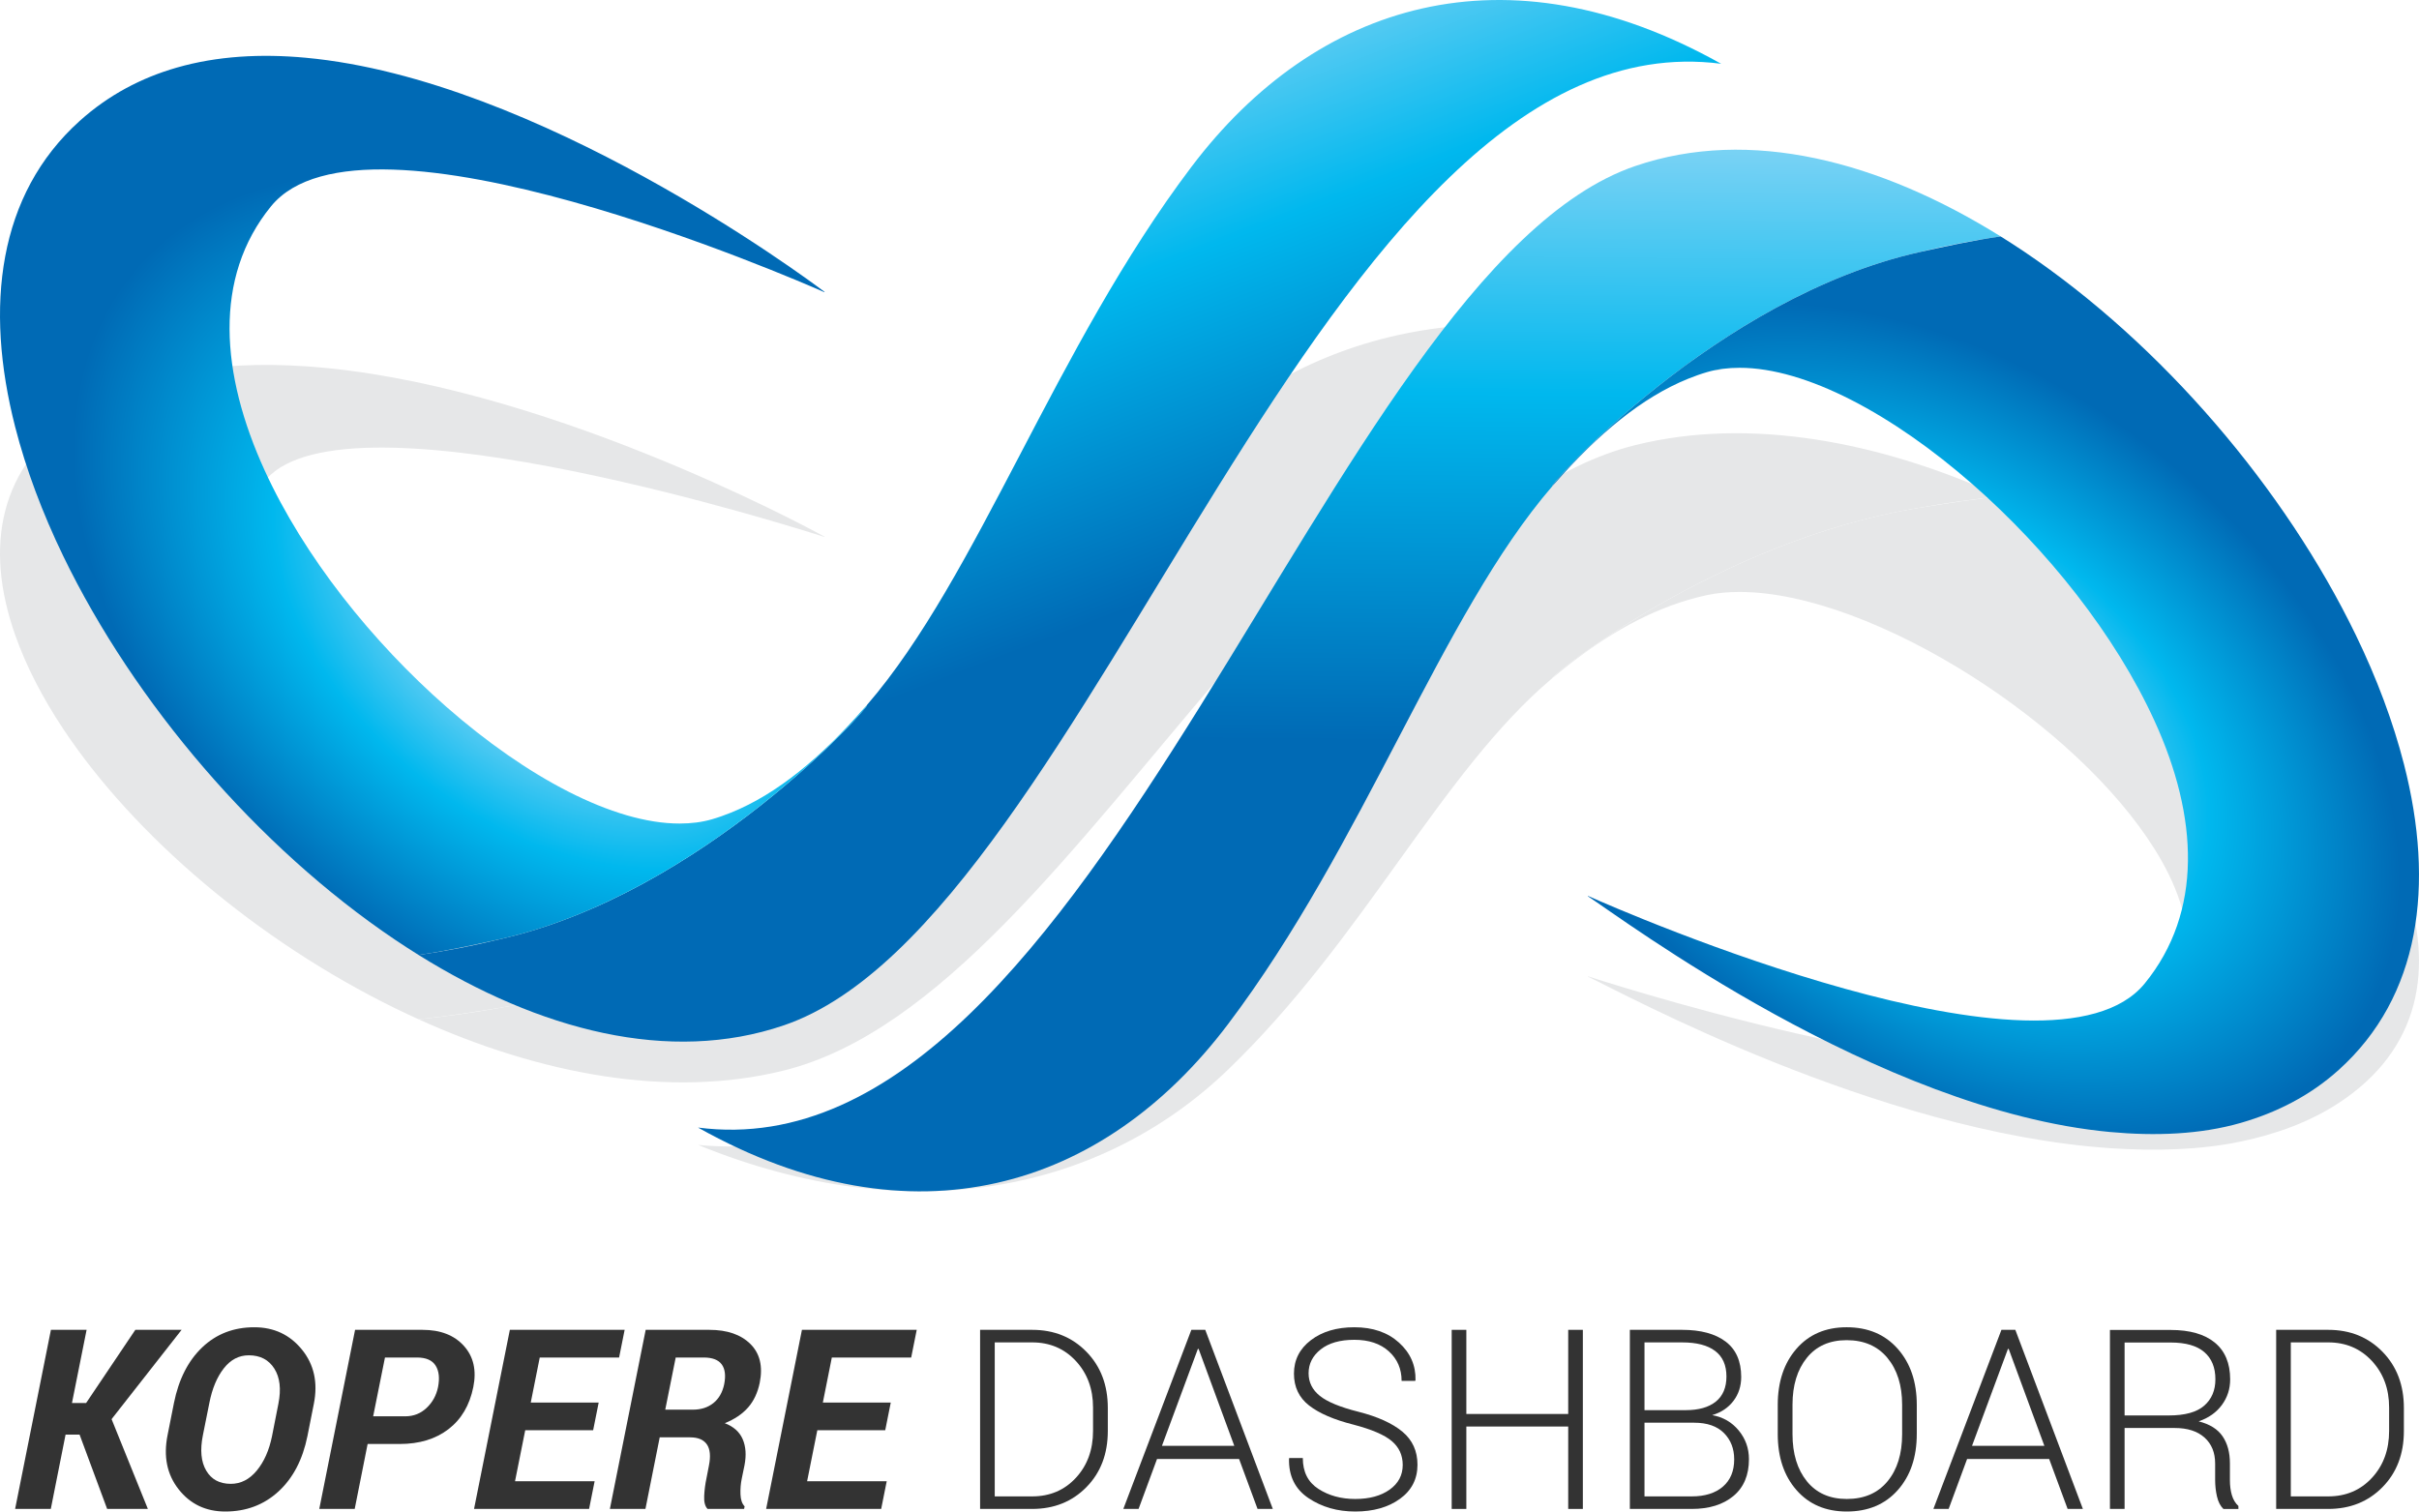
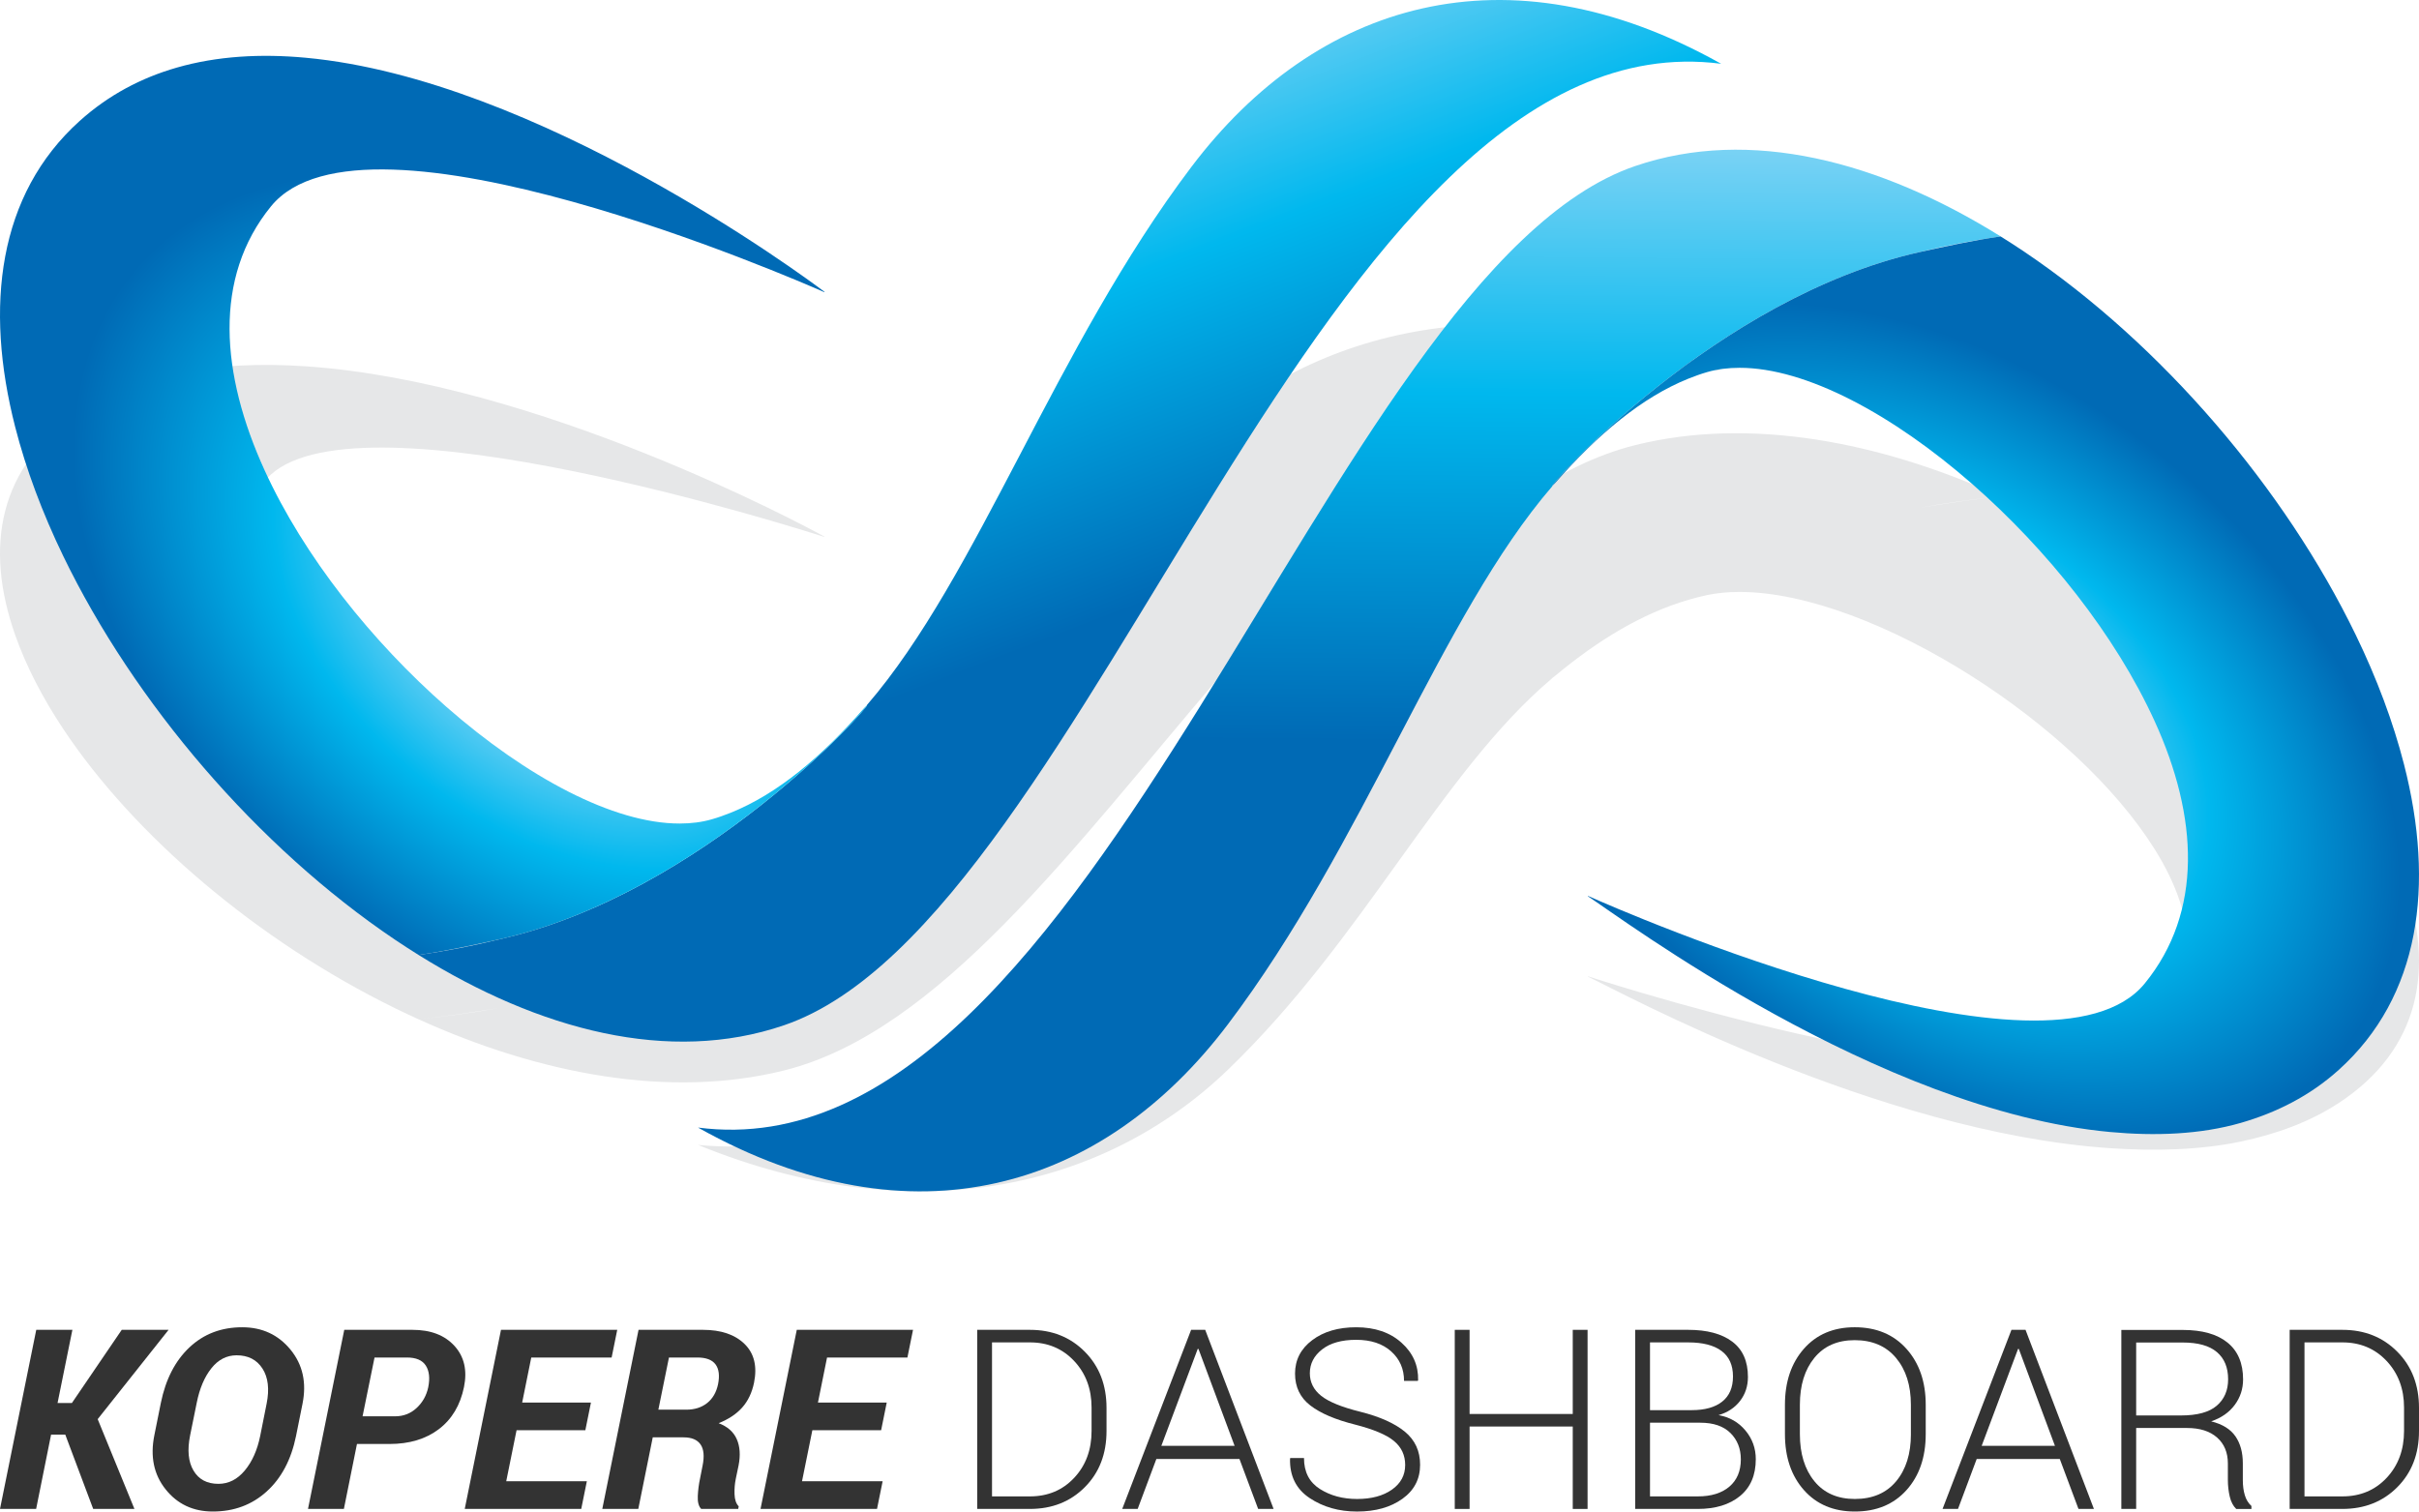
- <svg xmlns="http://www.w3.org/2000/svg" version="1.1" id="Layer_1" x="0px" y="0px" width="480px" height="300px" viewBox="-0.5 0 480 300" enable-background="new -0.5 0 480 300" xml:space="preserve">
+ <svg xmlns="http://www.w3.org/2000/svg" version="1.1" id="Layer_1" x="0px" y="0px" width="480px" height="300px" viewBox="0 0 480 300" enable-background="new 0 0 480 300" xml:space="preserve">
  <g id="texto">
    <g id="KOPERE">
-       <polygon id="E_1_" fill="#333333" points="180.307,269.434 181.406,263.941 158.628,263.941 151.524,299.488 174.351,299.488     175.45,293.994 159.654,293.994 161.68,283.863 175.157,283.863 176.255,278.369 162.778,278.369 164.56,269.434   " />
-       <path id="R" fill="#333333" d="M140.244,263.941h-12.622l-7.104,35.547h7.056l2.832-14.209h6.029c1.579,0,2.69,0.466,3.333,1.404    c0.643,0.936,0.777,2.34,0.403,4.211l-0.488,2.514c-0.244,1.141-0.395,2.309-0.452,3.504c-0.058,1.197,0.166,2.055,0.671,2.576    h7.251l0.098-0.514c-0.505-0.521-0.777-1.315-0.818-2.379c-0.041-1.068,0.044-2.115,0.256-3.14l0.537-2.61    c0.391-2.018,0.272-3.753-0.354-5.201c-0.627-1.447-1.811-2.506-3.552-3.174c1.936-0.781,3.474-1.818,4.614-3.111    c1.139-1.295,1.912-2.935,2.319-4.92c0.651-3.256,0.033-5.818-1.855-7.691C146.51,264.877,143.792,263.941,140.244,263.941z     M143.198,274.755c-0.341,1.612-1.058,2.854-2.148,3.726c-1.091,0.869-2.45,1.305-4.077,1.305h-5.469l2.076-10.352h5.566    c1.709,0,2.897,0.457,3.564,1.366C143.377,271.712,143.54,273.029,143.198,274.755z" />
-       <polygon id="E" fill="#333333" points="117.198,283.863 118.296,278.369 104.819,278.369 106.601,269.434 122.348,269.434     123.447,263.941 100.669,263.941 93.565,299.488 116.392,299.488 117.491,293.994 101.695,293.994 103.721,283.863   " />
-       <path id="P" fill="#333333" d="M91.551,267.128c-1.912-2.124-4.651-3.187-8.215-3.187H69.957l-7.104,35.547h7.031l2.563-12.891    h6.372c3.89,0,7.112-0.979,9.668-2.94c2.556-1.964,4.2-4.75,4.932-8.363C94.086,271.975,93.463,269.253,91.551,267.128z     M86.412,275.342c-0.342,1.629-1.099,2.997-2.271,4.102c-1.172,1.107-2.58,1.66-4.224,1.66h-6.372l2.344-11.67h6.348    c1.79,0,3.023,0.533,3.699,1.6C86.611,272.1,86.77,273.535,86.412,275.342z" />
-       <path id="O" fill="#333333" d="M49.962,263.43c-4.101,0-7.548,1.331-10.339,3.991c-2.791,2.662-4.659,6.335-5.603,11.022    l-1.27,6.396c-0.847,4.233-0.115,7.816,2.197,10.754C37.258,298.531,40.343,300,44.2,300c4.15,0,7.67-1.326,10.558-3.979    c2.889-2.652,4.806-6.323,5.75-11.012l1.27-6.396c0.83-4.198,0.044-7.778-2.356-10.741    C57.022,264.911,53.868,263.43,49.962,263.43z M54.747,278.584l-1.27,6.457c-0.569,2.805-1.579,5.084-3.027,6.836    c-1.448,1.754-3.166,2.631-5.151,2.631c-2.23,0-3.858-0.877-4.883-2.631c-1.025-1.752-1.245-4.088-0.659-7.008l1.294-6.457    c0.553-2.82,1.505-5.096,2.856-6.824c1.351-1.729,3.003-2.594,4.956-2.594c2.262,0,3.951,0.877,5.066,2.631    C55.044,273.377,55.316,275.697,54.747,278.584z" />
-       <polygon id="K" fill="#333333" points="35.533,263.941 26.353,263.941 16.587,278.466 13.779,278.466 16.684,263.941     9.604,263.941 2.5,299.488 9.58,299.488 12.51,284.742 15.293,284.742 20.762,299.488 28.843,299.488 21.641,281.666   " />
+       <polygon id="E_1_" fill="#333333" points="180.058,269.434 181.171,263.941 158.104,263.941 150.91,299.488 174.026,299.488     175.14,293.994 159.143,293.994 161.195,283.863 174.843,283.863 175.954,278.369 162.307,278.369 164.111,269.434   " />
+       <path id="R" fill="#333333" d="M139.488,263.941h-12.782l-7.194,35.547h7.145l2.868-14.209h6.105c1.599,0,2.724,0.466,3.375,1.404    c0.651,0.936,0.787,2.34,0.408,4.211l-0.494,2.514c-0.247,1.141-0.4,2.309-0.458,3.504c-0.059,1.197,0.168,2.055,0.679,2.576    h7.343l0.1-0.514c-0.512-0.521-0.787-1.315-0.829-2.381c-0.042-1.066,0.044-2.113,0.259-3.14l0.544-2.61    c0.396-2.018,0.275-3.753-0.358-5.199c-0.635-1.447-1.834-2.507-3.597-3.176c1.96-0.779,3.518-1.816,4.672-3.109    c1.154-1.295,1.937-2.937,2.348-4.92c0.659-3.256,0.034-5.818-1.878-7.691C145.833,264.877,143.081,263.941,139.488,263.941z     M142.479,274.755c-0.345,1.612-1.071,2.854-2.175,3.726c-1.104,0.869-2.481,1.307-4.128,1.307h-5.539l2.103-10.354h5.636    c1.731,0,2.934,0.457,3.609,1.366C142.66,271.712,142.825,273.029,142.479,274.755z" />
+       <polygon id="E" fill="#333333" points="116.15,283.863 117.262,278.369 103.614,278.369 105.419,269.434 121.365,269.434     122.478,263.941 99.412,263.941 92.218,299.488 115.334,299.488 116.447,293.994 100.451,293.994 102.502,283.863   " />
+       <path id="P" fill="#333333" d="M90.178,267.128c-1.936-2.124-4.71-3.187-8.319-3.187H68.311l-7.194,35.547h7.12l2.595-12.891    h6.453c3.939,0,7.202-0.979,9.79-2.94c2.588-1.964,4.253-4.75,4.995-8.363C92.745,271.975,92.114,269.253,90.178,267.128z     M84.974,275.342c-0.347,1.629-1.113,2.997-2.3,4.102c-1.187,1.107-2.612,1.66-4.277,1.66h-6.453l2.374-11.67h6.428    c1.813,0,3.061,0.533,3.746,1.602C85.176,272.1,85.337,273.535,84.974,275.342z" />
+       <path id="O" fill="#333333" d="M48.062,263.43c-4.153,0-7.643,1.331-10.47,3.991c-2.826,2.662-4.718,6.335-5.674,11.022    l-1.286,6.396c-0.858,4.233-0.117,7.815,2.225,10.754c2.34,2.938,5.464,4.407,9.371,4.407c4.203,0,7.767-1.326,10.691-3.979    c2.926-2.652,4.867-6.323,5.823-11.014l1.286-6.396c0.84-4.197,0.044-7.777-2.386-10.74    C55.212,264.911,52.019,263.43,48.062,263.43z M52.908,278.584l-1.286,6.457c-0.576,2.805-1.599,5.084-3.065,6.836    c-1.466,1.754-3.206,2.631-5.216,2.631c-2.258,0-3.907-0.877-4.945-2.631c-1.038-1.752-1.261-4.088-0.667-7.008l1.31-6.457    c0.561-2.82,1.524-5.096,2.893-6.824c1.368-1.729,3.041-2.594,5.019-2.594c2.291,0,4.001,0.877,5.13,2.631    C53.209,273.377,53.484,275.697,52.908,278.584z" />
+       <polygon id="K" fill="#333333" points="33.451,263.941 24.155,263.941 14.265,278.466 11.421,278.466 14.364,263.941     7.194,263.941 0,299.488 7.17,299.488 10.136,284.742 12.955,284.742 18.493,299.488 26.676,299.488 19.383,281.666   " />
    </g>
    <g id="DASHBOARD">
-       <path id="D_1_" fill="#333333" d="M472.252,268.287c-2.832-2.896-6.422-4.346-10.768-4.346h-10.326v35.545h10.326    c4.346,0,7.936-1.44,10.768-4.321s4.248-6.599,4.248-11.156v-4.565C476.5,274.902,475.084,271.184,472.252,268.287z     M473.57,283.996c0,3.756-1.137,6.861-3.406,9.318c-2.272,2.455-5.164,3.684-8.68,3.684h-7.422v-30.566h7.422    c3.5,0,6.389,1.227,8.668,3.684c2.276,2.455,3.418,5.537,3.418,9.244V283.996z" />
-       <path id="R_1_" fill="#333333" d="M441.979,293.775v-3.346c0-2.147-0.483-3.933-1.452-5.356c-0.97-1.427-2.552-2.414-4.748-2.968    c1.983-0.684,3.522-1.77,4.612-3.26c1.091-1.488,1.638-3.177,1.638-5.066c0-3.205-1.019-5.643-3.054-7.311    c-2.034-1.67-4.955-2.504-8.764-2.504h-12.037v35.523h2.906v-16.064h9.961c2.521,0,4.487,0.631,5.895,1.893    c1.408,1.261,2.113,2.982,2.113,5.162v3.248c0,1.14,0.121,2.238,0.365,3.295c0.245,1.06,0.668,1.881,1.27,2.468h2.979v-0.587    c-0.603-0.551-1.033-1.269-1.293-2.147C442.108,295.876,441.979,294.883,441.979,293.775z M429.844,280.934h-8.764v-14.478h9.131    c2.979,0,5.203,0.631,6.676,1.894c1.474,1.262,2.211,3.063,2.211,5.407c0,2.197-0.742,3.943-2.223,5.236    C435.395,280.288,433.051,280.934,429.844,280.934z" />
-       <path id="A_1_" fill="#333333" d="M396.642,263.941l-13.501,35.547h3.027l3.662-9.912h16.283l3.664,9.912h3.026l-13.402-35.547    H396.642z M390.806,286.963l7.129-19.238h0.146l7.081,19.238H390.806z" />
-       <path id="O_1_" fill="#333333" d="M365.929,263.428c-4.167,0-7.486,1.426-9.961,4.273c-2.474,2.848-3.711,6.559-3.711,11.133    v5.785c0,4.59,1.241,8.301,3.724,11.133c2.481,2.832,5.806,4.248,9.973,4.248c4.23,0,7.604-1.416,10.119-4.248    c2.515-2.832,3.771-6.543,3.771-11.133h0.001v-5.785c0-4.574-1.262-8.285-3.784-11.133S370.16,263.428,365.929,263.428z     M376.939,284.648c0,3.897-0.965,7.015-2.894,9.354c-1.928,2.338-4.626,3.508-8.093,3.508c-3.385,0-6.026-1.174-7.922-3.52    c-1.896-2.349-2.844-5.464-2.844-9.343v-5.844c0-3.848,0.943-6.943,2.831-9.291c1.889-2.347,4.524-3.521,7.91-3.521    c3.45,0,6.148,1.173,8.094,3.521c1.943,2.348,2.917,5.443,2.917,9.291V284.648z" />
-       <path id="B" fill="#333333" d="M339.244,280.869c1.772-0.521,3.177-1.457,4.211-2.809c1.033-1.353,1.55-2.94,1.55-4.765    c0-3.127-1.029-5.466-3.088-7.022c-2.059-1.556-4.936-2.332-8.63-2.332h-10.376v35.547h12.28c3.449,0,6.205-0.854,8.264-2.562    c2.058-1.709,3.088-4.148,3.088-7.32c0-2.146-0.675-4.043-2.026-5.686C343.166,282.277,341.409,281.26,339.244,280.869z     M325.816,266.434h7.471c2.864,0,5.045,0.563,6.543,1.696c1.497,1.13,2.246,2.818,2.246,5.063c0,2.197-0.704,3.861-2.112,4.994    c-1.408,1.131-3.397,1.695-5.969,1.695h-8.179V266.434z M341.368,295.062c-1.498,1.291-3.558,1.936-6.177,1.936h-9.375v-14.625    h9.839c2.587,0,4.561,0.682,5.92,2.045c1.358,1.361,2.039,3.105,2.039,5.23C343.614,291.968,342.865,293.773,341.368,295.062z" />
-       <polygon id="H" fill="#333333" points="310.679,280.641 290.464,280.641 290.464,263.941 287.559,263.941 287.559,299.488     290.464,299.488 290.464,283.131 310.679,283.131 310.679,299.488 313.584,299.488 313.584,263.941 310.679,263.941   " />
-       <path id="S" fill="#333333" d="M277.779,284.154c-1.993-1.659-4.902-2.978-8.728-3.954c-3.63-0.912-6.185-1.966-7.666-3.162    c-1.481-1.195-2.222-2.688-2.222-4.479c0-1.887,0.801-3.467,2.404-4.736s3.828-1.904,6.678-1.904c2.881,0,5.163,0.766,6.848,2.295    c1.686,1.531,2.527,3.484,2.527,5.859h2.686l0.073-0.146c0.065-2.929-1.024-5.41-3.271-7.445c-2.246-2.034-5.2-3.053-8.862-3.053    c-3.515,0-6.392,0.855-8.63,2.564s-3.357,3.922-3.357,6.641c0,2.652,1.001,4.76,3.004,6.322c2.002,1.562,4.947,2.832,8.838,3.809    c3.596,0.943,6.119,2.027,7.567,3.254s2.173,2.809,2.173,4.74c0,2.031-0.865,3.665-2.599,4.9    c-1.734,1.234-4.009,1.852-6.824,1.852c-2.8,0-5.233-0.664-7.3-1.996c-2.068-1.33-3.102-3.375-3.102-6.133h-2.686l-0.049,0.146    c-0.082,3.418,1.199,6.018,3.845,7.801c2.646,1.781,5.742,2.672,9.29,2.672c3.598,0,6.555-0.839,8.874-2.516    c2.319-1.676,3.479-3.932,3.479-6.764C280.771,288.005,279.773,285.814,277.779,284.154z" />
-       <path id="A" fill="#333333" d="M235.9,263.941l-13.501,35.547h3.027l3.662-9.912h16.284l3.663,9.912h3.027l-13.403-35.547H235.9z     M230.064,286.963l7.129-19.238h0.146l7.08,19.238H230.064z" />
-       <path id="D" fill="#333333" d="M204.307,263.941H193.98v35.545h10.327c4.346,0,7.935-1.44,10.767-4.321    c2.832-2.881,4.248-6.599,4.248-11.156v-4.565c0-4.541-1.416-8.26-4.248-11.156C212.242,265.391,208.653,263.941,204.307,263.941z     M216.392,283.996c0,3.756-1.135,6.861-3.406,9.318c-2.27,2.455-5.163,3.684-8.679,3.684h-7.422v-30.566h7.422    c3.499,0,6.388,1.227,8.667,3.684c2.278,2.455,3.418,5.537,3.418,9.244V283.996z" />
+       <path id="D_1_" fill="#333333" d="M475.698,268.287c-2.868-2.896-6.503-4.346-10.904-4.346h-10.456v35.545h10.456    c4.401,0,8.036-1.44,10.904-4.321S480,288.566,480,284.009v-4.565C480,274.902,478.566,271.184,475.698,268.287z M477.033,283.996    c0,3.756-1.153,6.861-3.449,9.318c-2.302,2.455-5.229,3.684-8.79,3.684h-7.516v-30.566h7.516c3.545,0,6.47,1.229,8.778,3.686    c2.303,2.453,3.461,5.535,3.461,9.242V283.996z" />
+       <path id="R_1_" fill="#333333" d="M445.042,293.775v-3.346c0-2.147-0.488-3.935-1.469-5.356c-0.984-1.427-2.586-2.414-4.809-2.968    c2.007-0.686,3.565-1.771,4.669-3.26c1.106-1.488,1.66-3.179,1.66-5.066c0-3.205-1.033-5.645-3.094-7.312    c-2.059-1.67-5.017-2.504-8.875-2.504h-12.189v35.521h2.943v-16.062h10.087c2.553,0,4.544,0.633,5.969,1.895    c1.426,1.261,2.141,2.98,2.141,5.162v3.248c0,1.14,0.122,2.236,0.369,3.295c0.248,1.06,0.677,1.881,1.286,2.467h3.017v-0.586    c-0.611-0.551-1.046-1.271-1.309-2.147C445.173,295.876,445.042,294.883,445.042,293.775z M432.753,280.934h-8.874v-14.478h9.246    c3.018,0,5.269,0.631,6.761,1.894c1.494,1.262,2.238,3.063,2.238,5.407c0,2.197-0.749,3.943-2.251,5.236    C438.374,280.288,436.001,280.934,432.753,280.934z" />
+       <path id="A_1_" fill="#333333" d="M399.131,263.941l-13.672,35.547h3.065l3.709-9.912h16.489l3.71,9.912h3.062l-13.569-35.547    H399.131z M393.221,286.963l7.22-19.238h0.148l7.17,19.238H393.221z" />
+       <path id="O_1_" fill="#333333" d="M368.029,263.428c-4.22,0-7.579,1.426-10.087,4.273c-2.505,2.848-3.758,6.559-3.758,11.133    v5.785c0,4.59,1.257,8.301,3.772,11.133c2.511,2.832,5.879,4.248,10.099,4.248c4.282,0,7.7-1.416,10.247-4.248    s3.818-6.543,3.818-11.133h0.001v-5.785c0-4.574-1.277-8.285-3.832-11.133S372.314,263.428,368.029,263.428z M379.18,284.648    c0,3.896-0.979,7.015-2.933,9.354c-1.952,2.338-4.685,3.508-8.195,3.508c-3.428,0-6.103-1.174-8.022-3.52    c-1.92-2.35-2.881-5.465-2.881-9.344v-5.844c0-3.849,0.955-6.943,2.866-9.291c1.915-2.348,4.582-3.521,8.011-3.521    c3.493,0,6.226,1.173,8.197,3.521c1.967,2.348,2.952,5.442,2.952,9.291v5.846H379.18L379.18,284.648z" />
+       <path id="B" fill="#333333" d="M341.007,280.869c1.793-0.521,3.217-1.457,4.264-2.809c1.047-1.354,1.57-2.94,1.57-4.767    c0-3.127-1.043-5.466-3.127-7.021c-2.085-1.558-5-2.332-8.739-2.332h-10.508v35.547h12.436c3.491,0,6.282-0.854,8.368-2.562    c2.084-1.709,3.128-4.148,3.128-7.32c0-2.146-0.684-4.043-2.053-5.686C344.979,282.277,343.199,281.26,341.007,280.869z     M327.409,266.434h7.565c2.9,0,5.108,0.563,6.625,1.696c1.517,1.13,2.275,2.818,2.275,5.063c0,2.197-0.714,3.861-2.14,4.994    c-1.426,1.131-3.438,1.693-6.044,1.693h-8.282V266.434L327.409,266.434z M343.157,295.062c-1.517,1.291-3.604,1.936-6.255,1.936    h-9.493v-14.625h9.963c2.62,0,4.618,0.682,5.995,2.045c1.374,1.361,2.065,3.105,2.065,5.23    C345.433,291.968,344.674,293.773,343.157,295.062z" />
+       <polygon id="H" fill="#333333" points="312.08,280.641 291.609,280.641 291.609,263.941 288.667,263.941 288.667,299.488     291.609,299.488 291.609,283.131 312.08,283.131 312.08,299.488 315.021,299.488 315.021,263.941 312.08,263.941   " />
+       <path id="S" fill="#333333" d="M278.764,284.154c-2.019-1.659-4.964-2.979-8.84-3.954c-3.676-0.912-6.263-1.966-7.763-3.162    c-1.499-1.195-2.25-2.688-2.25-4.479c0-1.887,0.811-3.467,2.433-4.734c1.625-1.27,3.877-1.904,6.765-1.904    c2.917,0,5.228,0.768,6.934,2.295c1.709,1.531,2.56,3.484,2.56,5.859h2.722l0.072-0.146c0.064-2.93-1.035-5.41-3.312-7.445    c-2.274-2.033-5.265-3.053-8.973-3.053c-3.561,0-6.474,0.854-8.739,2.563c-2.267,1.709-3.4,3.922-3.4,6.641    c0,2.652,1.014,4.761,3.043,6.322c2.027,1.562,5.009,2.832,8.95,3.81c3.642,0.942,6.196,2.026,7.662,3.254    c1.467,1.228,2.2,2.81,2.2,4.739c0,2.031-0.875,3.665-2.632,4.9c-1.756,1.233-4.061,1.852-6.91,1.852    c-2.835,0-5.299-0.663-7.393-1.995c-2.094-1.33-3.142-3.375-3.142-6.134h-2.721l-0.049,0.146c-0.084,3.418,1.213,6.02,3.893,7.803    c2.681,1.779,5.815,2.672,9.408,2.672c3.644,0,6.639-0.839,8.986-2.518c2.348-1.676,3.522-3.932,3.522-6.764    C281.794,288.005,280.783,285.814,278.764,284.154z" />
+       <path id="A" fill="#333333" d="M236.354,263.941l-13.672,35.547h3.065l3.708-9.912h16.49l3.71,9.912h3.065l-13.573-35.547H236.354    z M230.444,286.963l7.219-19.238h0.148l7.17,19.238H230.444z" />
+       <path id="D" fill="#333333" d="M204.362,263.941h-10.458v35.545h10.458c4.4,0,8.035-1.44,10.903-4.321    c2.867-2.881,4.301-6.599,4.301-11.156v-4.565c0-4.541-1.434-8.26-4.301-11.154C212.397,265.391,208.762,263.941,204.362,263.941z     M216.6,283.996c0,3.756-1.149,6.861-3.449,9.318c-2.299,2.455-5.228,3.684-8.789,3.684h-7.517v-30.566h7.517    c3.543,0,6.468,1.229,8.776,3.686c2.307,2.453,3.461,5.535,3.461,9.242V283.996z" />
    </g>
  </g>
  <g id="logo">
-     <path fill="#E6E7E8" d="M380.454,100.768c5.269-0.954,10.625-1.692,16.023-2.26c-23.956-10.868-49.754-15.82-72.506-10.161   c-61.47,15.291-106.634,146.374-185.948,138.897c0.031,0.012,0.064,0.027,0.094,0.038c42.529,17.313,80.274,8.868,104.989-14.912   c27.151-26.132,42.303-59.108,64.394-77.757C306.616,134.588,340.205,107.29,380.454,100.768z" />
-     <path fill="#E6E7E8" d="M308.053,134.163c-0.403,0.28-0.612,0.448-0.555,0.45C307.687,134.458,307.874,134.317,308.053,134.163z" />
-     <path fill="#E6E7E8" d="M476.521,174.76c-2.157-6.115-5.38-12.39-9.538-18.638c-14.071-21.162-38.497-42.003-65.795-55.396   c-1.561-0.767-3.132-1.506-4.711-2.219c-5.398,0.568-10.712,1.399-16.023,2.26c-40.249,6.521-73.838,33.82-72.955,33.845   c-0.058-0.002,0.15-0.169,0.555-0.45c8.52-7.099,17.275-12.413,26.452-15.102c1.247-0.366,2.494-0.691,3.765-0.958   c1.989-0.419,4.131-0.613,6.4-0.613c13.149-0.019,30.397,6.724,46.237,16.82c14.787,9.427,28.323,21.761,36.133,34.222   c8.669,13.822,9.609,27.566-1.968,37.895c-18.549,16.547-103.32-10.314-110.464-12.648c-0.021,0.018-0.029,0.033-0.037,0.05   c6.604,3.104,57.565,30.948,103.626,34.056c8.918,0.602,17.917,0.365,25.927-1.314c7.022-1.471,13.712-3.887,19.445-7.653   C479.753,208.312,482.666,192.203,476.521,174.76z" />
-     <path fill="#E6E7E8" d="M98.581,200.046c-5.271,0.955-10.62,1.69-16.027,2.259c23.958,10.868,49.758,15.821,72.506,10.162   c61.479-15.289,106.645-146.373,185.955-138.895c-0.04-0.015-0.066-0.03-0.096-0.042c-42.53-17.314-80.276-8.864-104.986,14.915   c-27.154,26.131-42.307,59.107-64.401,77.755C172.418,166.227,138.832,193.523,98.581,200.046z" />
-     <path fill="#E6E7E8" d="M170.978,166.648c0.408-0.277,0.617-0.447,0.555-0.448C171.347,166.355,171.165,166.495,170.978,166.648z" />
-     <path fill="#E6E7E8" d="M2.518,126.053c2.157,6.118,5.386,12.391,9.537,18.641c14.069,21.16,38.492,42,65.796,55.395   c1.559,0.765,3.131,1.503,4.704,2.216c5.408-0.566,10.714-1.399,16.027-2.259c40.251-6.522,73.837-33.819,72.952-33.846   c0.062,0.001-0.147,0.171-0.555,0.448c-8.51,7.1-17.274,12.412-26.448,15.104c-1.248,0.365-2.495,0.693-3.759,0.958   c-1.988,0.42-4.137,0.612-6.399,0.614c-13.153,0.019-30.405-6.725-46.245-16.822c-14.783-9.425-28.318-21.759-36.131-34.22   c-8.666-13.824-10.284-27.8,1.292-38.128c18.552-16.544,104.188,10.614,109.794,12.415c0.011-0.017,0.021-0.033,0.04-0.046   c-4.085-2.238-56.893-30.715-102.953-33.821c-8.92-0.603-17.584-0.251-25.595,1.425c-7.023,1.472-13.542,3.952-19.28,7.714   C-0.876,92.445-3.626,108.61,2.518,126.053z" />
-     <linearGradient id="SVGID_1_" gradientUnits="userSpaceOnUse" x1="395.193" y1="-36.962" x2="393.774" y2="-203.079" gradientTransform="matrix(1 0 -0.2322 -1 -171.0559 -56)">
-       <stop offset="0" style="stop-color:#FFFFFF" />
-       <stop offset="0.255" style="stop-color:#87D5F5" />
-       <stop offset="0.582" style="stop-color:#00B8EE" />
-       <stop offset="1" style="stop-color:#006AB5" />
-     </linearGradient>
-     <path fill="url(#SVGID_1_)" d="M380.454,50.023c5.269-1.31,10.625-2.324,16.023-3.105c-23.956-14.932-49.754-21.736-72.506-13.962   c-61.47,21.01-106.634,201.117-185.948,190.841c0.031,0.018,0.064,0.041,0.094,0.059c42.529,23.787,80.274,12.182,104.989-20.492   c27.151-35.904,42.303-81.214,64.394-106.838C306.616,96.491,340.205,58.984,380.454,50.023z" />
-     <path fill="#808080" d="M308.053,95.909c-0.403,0.386-0.612,0.615-0.555,0.617C307.687,96.315,307.874,96.12,308.053,95.909z" />
-     <radialGradient id="SVGID_2_" cx="430.563" cy="-199.769" r="83.596" gradientTransform="matrix(1.0062 0 -0.4029 -1 -128.5984 -56)" gradientUnits="userSpaceOnUse">
-       <stop offset="0" style="stop-color:#FFFFFF" />
-       <stop offset="0.255" style="stop-color:#87D5F5" />
-       <stop offset="0.582" style="stop-color:#00B8EE" />
-       <stop offset="1" style="stop-color:#006AB5" />
-     </radialGradient>
-     <path fill="url(#SVGID_2_)" d="M476.521,151.688c-2.157-8.405-5.38-17.022-9.538-25.608   c-14.071-29.075-38.497-57.711-65.795-76.114c-1.561-1.052-3.132-2.067-4.711-3.047c-5.398,0.781-10.712,1.922-16.023,3.105   c-40.249,8.961-73.838,46.467-72.955,46.502c-0.058-0.001,0.15-0.231,0.555-0.617c8.52-9.754,17.275-17.055,26.452-20.749   c1.247-0.503,2.494-0.95,3.765-1.317c1.989-0.577,4.131-0.842,6.4-0.844c13.149-0.025,30.397,9.239,46.237,23.112   c14.787,12.951,28.323,29.898,36.133,47.021c8.669,18.992,9.609,37.875-1.968,52.067c-18.549,22.731-103.32-14.175-110.464-17.378   c-0.021,0.021-0.029,0.046-0.037,0.063c6.604,4.269,57.565,42.521,103.626,46.792c8.918,0.826,17.917,0.502,25.927-1.807   c7.022-2.018,13.712-5.346,19.445-10.52C479.753,197.788,482.666,175.654,476.521,151.688z" />
-     <linearGradient id="SVGID_3_" gradientUnits="userSpaceOnUse" x1="307.981" y1="-47.95" x2="353.33" y2="-176.911" gradientTransform="matrix(1 0 -0.2322 -1 -171.0559 -56)">
-       <stop offset="0" style="stop-color:#FFFFFF" />
-       <stop offset="0.255" style="stop-color:#87D5F5" />
-       <stop offset="0.582" style="stop-color:#00B8EE" />
-       <stop offset="1" style="stop-color:#006AB5" />
-     </linearGradient>
-     <path fill="url(#SVGID_3_)" d="M98.581,186.432c-5.271,1.31-10.62,2.324-16.027,3.104c23.958,14.931,49.758,21.734,72.506,13.959   C216.539,182.488,261.705,2.383,341.015,12.657c-0.04-0.021-0.066-0.042-0.096-0.058c-42.53-23.79-80.276-12.18-104.986,20.493   c-27.154,35.902-42.307,81.211-64.401,106.834C172.418,139.963,138.832,177.469,98.581,186.432z" />
-     <path fill="#808080" d="M170.978,140.543c0.408-0.384,0.617-0.615,0.555-0.617C171.347,140.139,171.165,140.331,170.978,140.543z" />
-     <radialGradient id="SVGID_4_" cx="164.894" cy="-177.606" r="87.507" gradientTransform="matrix(1.0062 0 -0.4029 -1 -128.5984 -56)" gradientUnits="userSpaceOnUse">
-       <stop offset="0" style="stop-color:#FFFFFF" />
-       <stop offset="0.255" style="stop-color:#87D5F5" />
-       <stop offset="0.582" style="stop-color:#00B8EE" />
-       <stop offset="1" style="stop-color:#006AB5" />
-     </radialGradient>
-     <path fill="url(#SVGID_4_)" d="M2.518,84.764c2.157,8.406,5.386,17.025,9.537,25.611c14.069,29.073,38.492,57.708,65.796,76.113   c1.559,1.05,3.131,2.066,4.704,3.047c5.408-0.779,10.714-1.924,16.027-3.104c40.251-8.963,73.837-46.469,72.952-46.505   c0.062,0.001-0.147,0.233-0.555,0.617c-8.51,9.754-17.274,17.056-26.448,20.751c-1.248,0.502-2.495,0.951-3.759,1.314   c-1.988,0.578-4.137,0.843-6.399,0.845c-13.153,0.024-30.405-9.239-46.245-23.113c-14.783-12.949-28.318-29.896-36.131-47.017   c-8.666-18.996-10.284-38.198,1.292-52.387C71.84,18.205,157.477,55.52,163.082,57.993c0.011-0.022,0.021-0.045,0.04-0.062   c-4.085-3.076-56.893-42.203-102.953-46.47c-8.92-0.828-17.584-0.344-25.595,1.959c-7.023,2.02-13.542,5.429-19.28,10.599   C-0.876,38.587-3.626,60.799,2.518,84.764z" />
+     <g id="fundo">
+       <path fill="#E6E7E8" d="M477.021,174.76c-2.157-6.115-5.382-12.39-9.538-18.638c-14.071-21.162-38.497-42.003-65.796-55.396    c-1.562-0.767-3.133-1.506-4.712-2.219c-0.001,0-0.001,0-0.002,0c-23.954-10.867-49.753-15.819-72.504-10.16    C263,103.638,217.836,234.721,138.522,227.244c0.031,0.012,0.064,0.027,0.094,0.038c42.529,17.312,80.274,8.868,104.987-14.912    c27.151-26.132,42.305-59.108,64.396-77.757c-0.012,0,0.007-0.025,0.008-0.035c0.055-0.062,0.246-0.207,0.546-0.416    c8.521-7.099,17.275-12.413,26.452-15.102c1.247-0.366,2.494-0.691,3.765-0.958c1.989-0.419,4.133-0.613,6.4-0.613    c13.149-0.019,30.397,6.724,46.237,16.82c14.787,9.427,28.321,21.761,36.133,34.222c8.669,13.822,9.609,27.566-1.968,37.895    c-18.549,16.547-103.32-10.314-110.464-12.648c-0.021,0.02-0.029,0.033-0.037,0.052c6.604,3.104,57.563,30.946,103.626,34.056    c8.918,0.604,17.917,0.365,25.927-1.312c7.022-1.471,13.712-3.887,19.445-7.653C480.253,208.312,483.166,192.203,477.021,174.76z     M381.046,100.752c5.146-0.929,10.376-1.651,15.646-2.212C391.423,99.104,386.232,99.912,381.046,100.752z" />
+       <path fill="#E6E7E8" d="M341.419,73.53c-42.53-17.314-80.276-8.864-104.986,14.915c-27.154,26.131-42.307,59.107-64.401,77.755    c0.013,0-0.006,0.024-0.008,0.036c-0.057,0.064-0.246,0.209-0.545,0.412c-8.51,7.1-17.274,12.412-26.448,15.104    c-1.248,0.365-2.495,0.693-3.759,0.958c-1.988,0.42-4.137,0.612-6.399,0.614c-13.153,0.019-30.405-6.725-46.245-16.822    c-14.783-9.425-28.318-21.759-36.131-34.22c-8.666-13.824-10.284-27.8,1.292-38.128c18.552-16.544,104.188,10.614,109.794,12.415    c0.011-0.017,0.021-0.033,0.04-0.046c-4.085-2.238-56.893-30.715-102.953-33.821c-8.92-0.603-17.584-0.251-25.595,1.425    c-7.023,1.472-13.542,3.952-19.28,7.714C-0.376,92.445-3.126,108.61,3.018,126.053c2.157,6.118,5.386,12.391,9.537,18.641    c14.069,21.16,38.492,42,65.796,55.395c1.559,0.765,3.131,1.503,4.704,2.216c0,0,0,0-0.001,0    c23.958,10.868,49.758,15.821,72.506,10.162c61.479-15.289,106.645-146.373,185.955-138.895    C341.475,73.557,341.449,73.542,341.419,73.53z M99.066,200.049c-5.254,0.951-10.587,1.686-15.976,2.252    C88.48,201.734,93.771,200.906,99.066,200.049z" />
+     </g>
+     <g id="azul">
+       <linearGradient id="SVGID_1_" gradientUnits="userSpaceOnUse" x1="565.072" y1="-577.963" x2="563.653" y2="-744.08" gradientTransform="matrix(1 0 -0.2322 -1 -466.0559 -597)">
+         <stop offset="0" style="stop-color:#FFFFFF" />
+         <stop offset="0.255" style="stop-color:#87D5F5" />
+         <stop offset="0.582" style="stop-color:#00B8EE" />
+         <stop offset="1" style="stop-color:#006AB5" />
+       </linearGradient>
+       <path fill="url(#SVGID_1_)" d="M380.954,50.023c5.269-1.31,10.625-2.324,16.021-3.105c-23.954-14.932-49.754-21.736-72.506-13.962    C263,53.966,217.836,234.073,138.522,223.797c0.031,0.018,0.064,0.041,0.094,0.059c42.529,23.787,80.274,12.184,104.987-20.49    c27.151-35.904,42.305-81.214,64.396-106.838C307.116,96.491,340.705,58.984,380.954,50.023z" />
+       <radialGradient id="SVGID_2_" cx="508.731" cy="-740.769" r="83.596" gradientTransform="matrix(1.0062 0 -0.4029 -1 -424.7211 -597)" gradientUnits="userSpaceOnUse">
+         <stop offset="0" style="stop-color:#FFFFFF" />
+         <stop offset="0.255" style="stop-color:#87D5F5" />
+         <stop offset="0.582" style="stop-color:#00B8EE" />
+         <stop offset="1" style="stop-color:#006AB5" />
+       </radialGradient>
+       <path fill="url(#SVGID_2_)" d="M477.021,151.688c-2.157-8.403-5.382-17.021-9.538-25.606    c-14.071-29.075-38.497-57.711-65.796-76.114c-1.562-1.052-3.133-2.067-4.712-3.047c-5.396,0.781-10.712,1.922-16.021,3.105    c-40.249,8.961-73.838,46.467-72.955,46.502c-0.058-0.001,0.15-0.231,0.555-0.617c8.521-9.754,17.275-17.055,26.452-20.749    c1.247-0.503,2.494-0.95,3.766-1.317c1.988-0.577,4.132-0.842,6.399-0.844c13.149-0.025,30.397,9.239,46.237,23.112    c14.787,12.951,28.322,29.898,36.133,47.021c8.669,18.992,9.609,37.875-1.968,52.067c-18.549,22.729-103.32-14.177-110.464-17.38    c-0.021,0.021-0.029,0.048-0.037,0.063c6.604,4.269,57.563,42.521,103.626,46.792c8.918,0.826,17.917,0.502,25.927-1.807    c7.022-2.018,13.712-5.346,19.445-10.52C480.253,197.788,483.166,175.654,477.021,151.688z" />
+       <linearGradient id="SVGID_3_" gradientUnits="userSpaceOnUse" x1="477.861" y1="-588.949" x2="523.21" y2="-717.91" gradientTransform="matrix(1 0 -0.2322 -1 -466.0559 -597)">
+         <stop offset="0" style="stop-color:#FFFFFF" />
+         <stop offset="0.255" style="stop-color:#87D5F5" />
+         <stop offset="0.582" style="stop-color:#00B8EE" />
+         <stop offset="1" style="stop-color:#006AB5" />
+       </linearGradient>
+       <path fill="url(#SVGID_3_)" d="M99.081,186.432c-5.271,1.312-10.62,2.324-16.027,3.104c23.958,14.931,49.758,21.733,72.506,13.959    C217.039,182.488,262.205,2.383,341.515,12.657c-0.04-0.021-0.064-0.042-0.096-0.058c-42.53-23.79-80.276-12.18-104.986,20.493    c-27.154,35.902-42.307,81.211-64.401,106.834C172.918,139.963,139.332,177.469,99.081,186.432z" />
+       <radialGradient id="SVGID_4_" cx="243.065" cy="-718.606" r="87.506" gradientTransform="matrix(1.0062 0 -0.4029 -1 -424.7211 -597)" gradientUnits="userSpaceOnUse">
+         <stop offset="0" style="stop-color:#FFFFFF" />
+         <stop offset="0.255" style="stop-color:#87D5F5" />
+         <stop offset="0.582" style="stop-color:#00B8EE" />
+         <stop offset="1" style="stop-color:#006AB5" />
+       </radialGradient>
+       <path fill="url(#SVGID_4_)" d="M3.018,84.764c2.157,8.406,5.386,17.025,9.537,25.611c14.069,29.073,38.492,57.708,65.796,76.113    c1.559,1.05,3.131,2.066,4.704,3.047c5.408-0.779,10.714-1.924,16.027-3.104c40.251-8.965,73.837-46.471,72.952-46.507    c0.062,0.001-0.147,0.233-0.555,0.617c-8.51,9.754-17.274,17.058-26.448,20.751c-1.248,0.502-2.495,0.951-3.759,1.312    c-1.988,0.578-4.137,0.845-6.399,0.847c-13.153,0.022-30.405-9.239-46.245-23.113C73.845,127.39,60.31,110.443,52.497,93.322    c-8.666-18.996-10.284-38.198,1.292-52.387C72.34,18.205,157.977,55.52,163.582,57.993c0.011-0.022,0.021-0.045,0.04-0.062    c-4.085-3.076-56.893-42.203-102.953-46.47c-8.92-0.828-17.584-0.344-25.595,1.959c-7.023,2.02-13.542,5.429-19.28,10.599    C-0.376,38.587-3.126,60.799,3.018,84.764z" />
+     </g>
  </g>
</svg>
